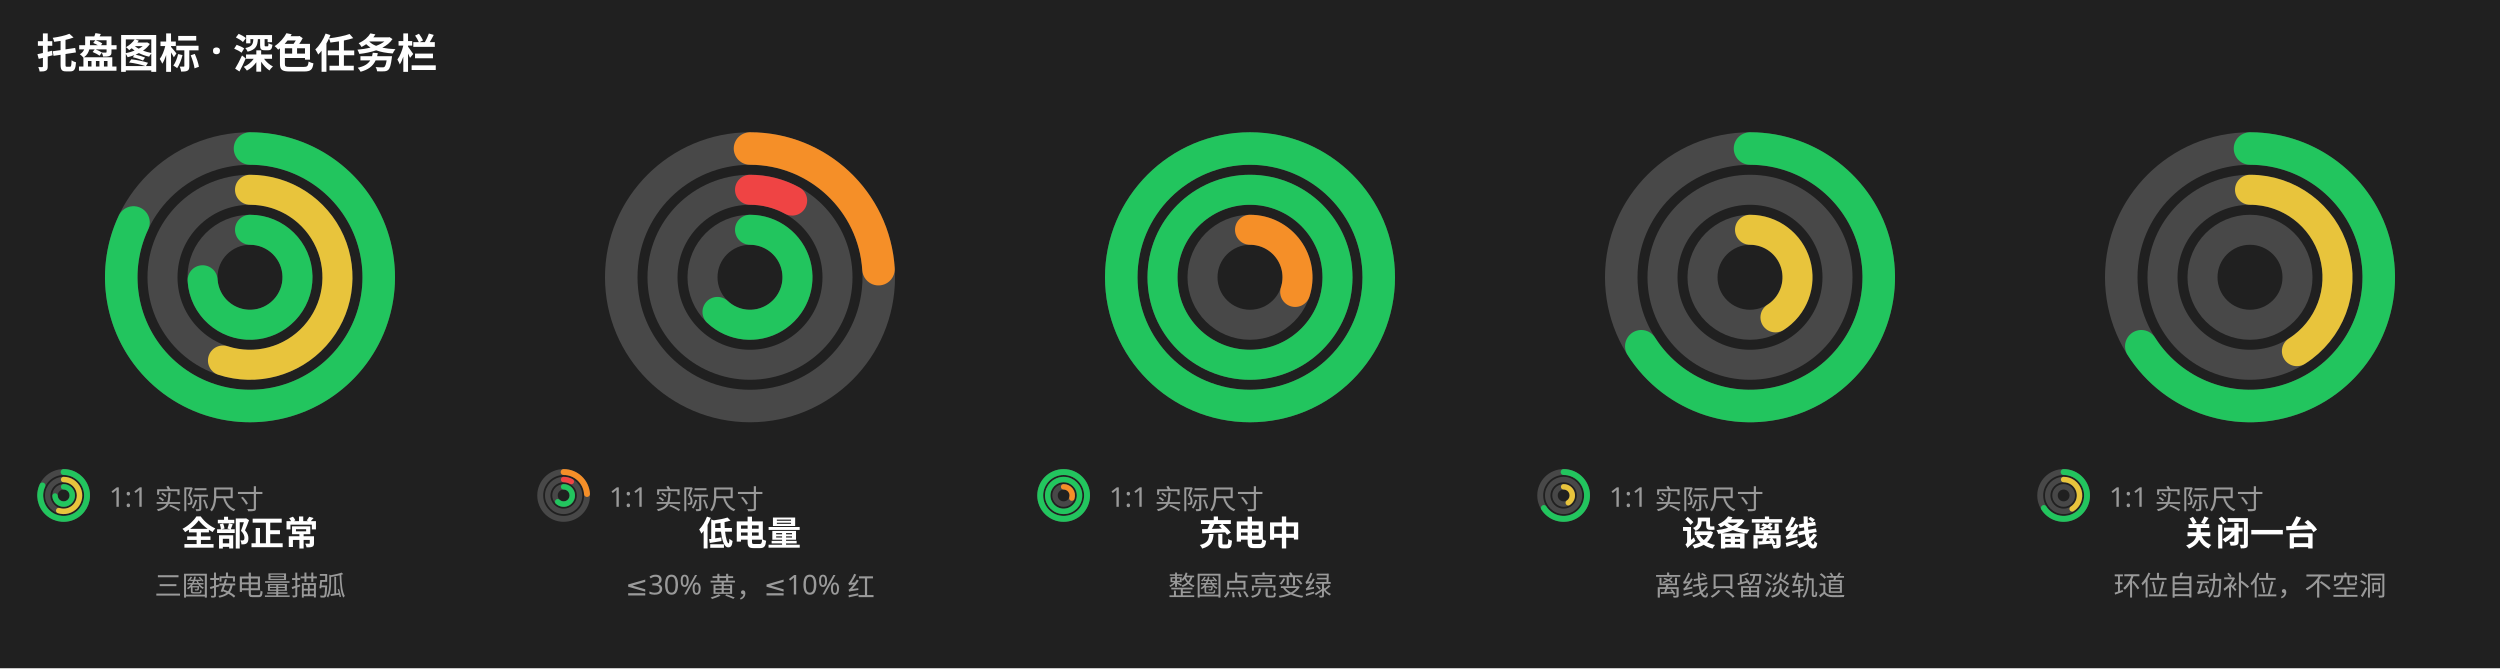
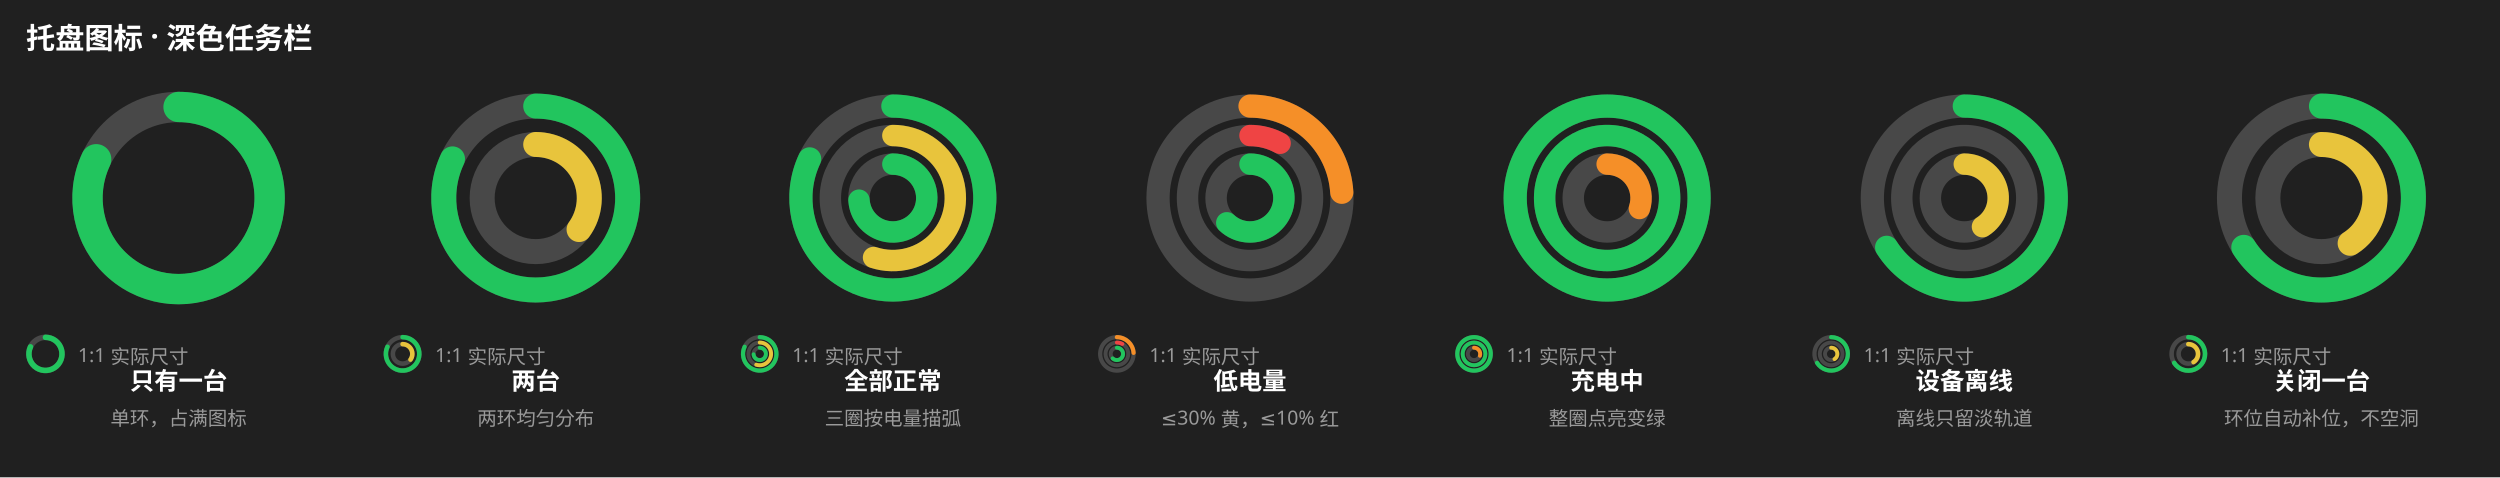
- <svg xmlns="http://www.w3.org/2000/svg" width="1100" height="294" viewBox="0 0 1100 294" font-family="'Microsoft YaHei UI','PingFang SC','Hiragino Sans GB','Segoe UI',sans-serif">
-   <rect width="1100" height="294" fill="#202020" />
+ <svg xmlns="http://www.w3.org/2000/svg" width="1540" height="294" viewBox="0 0 1540 294" font-family="'Microsoft YaHei UI','PingFang SC','Hiragino Sans GB','Segoe UI',sans-serif">
+   <rect width="1540" height="294" fill="#202020" />
  <text x="16" y="30" font-size="18" font-weight="600" fill="#ffffff">托盘图标 · 深色任务栏</text>
  <g transform="translate(44,56)">
+     <circle cx="66" cy="66" r="56.1" fill="none" stroke="#ffffff" stroke-opacity="0.18" stroke-width="18.7" />
+     <path d="M 66 9.9 A 56.1 56.1 0 1 1 15.24 42.11" fill="none" stroke="#22c55e" stroke-width="18.7" stroke-linecap="round" />
+   </g>
+   <g transform="translate(16,206)">
+     <circle cx="12" cy="12" r="10.2" fill="none" stroke="#ffffff" stroke-opacity="0.18" stroke-width="3.4" />
+     <path d="M 12 1.8 A 10.2 10.2 0 1 1 2.77 7.66" fill="none" stroke="#22c55e" stroke-width="3.4" stroke-linecap="round" />
+   </g>
+   <text x="48" y="223" font-size="12" fill="#9a9a9a">1:1 实际尺寸</text>
+   <text x="110" y="240" font-size="15" font-weight="600" text-anchor="middle" fill="#ffffff">只有一台</text>
+   <text x="110" y="262" font-size="12" text-anchor="middle" fill="#9a9a9a">单环，占满图标</text>
+   <g transform="translate(264,56)">
+     <circle cx="66" cy="66" r="56.65" fill="none" stroke="#ffffff" stroke-opacity="0.18" stroke-width="15.4" />
+     <path d="M 66 9.35 A 56.65 56.65 0 1 1 14.74 41.88" fill="none" stroke="#22c55e" stroke-width="15.4" stroke-linecap="round" />
+     <circle cx="66" cy="66" r="33" fill="none" stroke="#ffffff" stroke-opacity="0.18" stroke-width="15.4" />
+     <path d="M 66 33 A 33 33 0 0 1 92.7 85.4" fill="none" stroke="#e8c43c" stroke-width="15.4" stroke-linecap="round" />
+   </g>
+   <g transform="translate(236,206)">
+     <circle cx="12" cy="12" r="10.3" fill="none" stroke="#ffffff" stroke-opacity="0.18" stroke-width="2.8" />
+     <path d="M 12 1.7 A 10.3 10.3 0 1 1 2.68 7.61" fill="none" stroke="#22c55e" stroke-width="2.8" stroke-linecap="round" />
+     <circle cx="12" cy="12" r="6" fill="none" stroke="#ffffff" stroke-opacity="0.18" stroke-width="2.8" />
+     <path d="M 12 6 A 6 6 0 0 1 16.85 15.53" fill="none" stroke="#e8c43c" stroke-width="2.8" stroke-linecap="round" />
+   </g>
+   <text x="268" y="223" font-size="12" fill="#9a9a9a">1:1 实际尺寸</text>
+   <text x="330" y="240" font-size="15" font-weight="600" text-anchor="middle" fill="#ffffff">两台</text>
+   <text x="330" y="262" font-size="12" text-anchor="middle" fill="#9a9a9a">两环均匀分布</text>
+   <g transform="translate(484,56)">
    <circle cx="66" cy="66" r="56.65" fill="none" stroke="#ffffff" stroke-opacity="0.18" stroke-width="14.3" />
    <path d="M 66 9.35 A 56.65 56.65 0 1 1 14.74 41.88" fill="none" stroke="#22c55e" stroke-width="14.3" stroke-linecap="round" />
    <circle cx="66" cy="66" r="38.5" fill="none" stroke="#ffffff" stroke-opacity="0.18" stroke-width="13.2" />
    <path d="M 66 27.5 A 38.5 38.5 0 1 1 54.1 102.62" fill="none" stroke="#e8c43c" stroke-width="13.2" stroke-linecap="round" />
    <circle cx="66" cy="66" r="20.9" fill="none" stroke="#ffffff" stroke-opacity="0.18" stroke-width="13.2" />
    <path d="M 66 45.1 A 20.9 20.9 0 1 1 45.14 67.31" fill="none" stroke="#22c55e" stroke-width="13.2" stroke-linecap="round" />
  </g>
-   <g transform="translate(16,206)">
+   <g transform="translate(456,206)">
    <circle cx="12" cy="12" r="10.3" fill="none" stroke="#ffffff" stroke-opacity="0.18" stroke-width="2.6" />
    <path d="M 12 1.7 A 10.3 10.3 0 1 1 2.68 7.61" fill="none" stroke="#22c55e" stroke-width="2.6" stroke-linecap="round" />
    <circle cx="12" cy="12" r="7" fill="none" stroke="#ffffff" stroke-opacity="0.18" stroke-width="2.4" />
    <path d="M 12 5 A 7 7 0 1 1 9.84 18.66" fill="none" stroke="#e8c43c" stroke-width="2.4" stroke-linecap="round" />
    <circle cx="12" cy="12" r="3.8" fill="none" stroke="#ffffff" stroke-opacity="0.18" stroke-width="2.4" />
    <path d="M 12 8.2 A 3.8 3.8 0 1 1 8.21 12.24" fill="none" stroke="#22c55e" stroke-width="2.4" stroke-linecap="round" />
  </g>
-   <text x="48" y="223" font-size="12" fill="#9a9a9a">1:1 实际尺寸</text>
-   <text x="110" y="240" font-size="15" font-weight="600" text-anchor="middle" fill="#ffffff">全部正常</text>
-   <text x="110" y="262" font-size="12" text-anchor="middle" fill="#9a9a9a">三圈按电量描弧</text>
-   <g transform="translate(264,56)">
+   <text x="488" y="223" font-size="12" fill="#9a9a9a">1:1 实际尺寸</text>
+   <text x="550" y="240" font-size="15" font-weight="600" text-anchor="middle" fill="#ffffff">全部正常</text>
+   <text x="550" y="262" font-size="12" text-anchor="middle" fill="#9a9a9a">三圈按电量描弧</text>
+   <g transform="translate(704,56)">
    <circle cx="66" cy="66" r="56.65" fill="none" stroke="#ffffff" stroke-opacity="0.18" stroke-width="14.3" />
    <path d="M 66 9.35 A 56.65 56.65 0 0 1 122.54 62.44" fill="none" stroke="#f58f28" stroke-width="14.3" stroke-linecap="round" />
    <circle cx="66" cy="66" r="38.5" fill="none" stroke="#ffffff" stroke-opacity="0.18" stroke-width="13.2" />
    <path d="M 66 27.5 A 38.5 38.5 0 0 1 84.55 32.26" fill="none" stroke="#ef4444" stroke-width="13.2" stroke-linecap="round" />
    <circle cx="66" cy="66" r="20.9" fill="none" stroke="#ffffff" stroke-opacity="0.18" stroke-width="13.2" />
    <path d="M 66 45.1 A 20.9 20.9 0 1 1 51.69 81.24" fill="none" stroke="#22c55e" stroke-width="13.2" stroke-linecap="round" />
  </g>
-   <g transform="translate(236,206)">
+   <g transform="translate(676,206)">
    <circle cx="12" cy="12" r="10.3" fill="none" stroke="#ffffff" stroke-opacity="0.18" stroke-width="2.6" />
    <path d="M 12 1.7 A 10.3 10.3 0 0 1 22.28 11.35" fill="none" stroke="#f58f28" stroke-width="2.6" stroke-linecap="round" />
    <circle cx="12" cy="12" r="7" fill="none" stroke="#ffffff" stroke-opacity="0.18" stroke-width="2.4" />
    <path d="M 12 5 A 7 7 0 0 1 15.37 5.87" fill="none" stroke="#ef4444" stroke-width="2.4" stroke-linecap="round" />
    <circle cx="12" cy="12" r="3.8" fill="none" stroke="#ffffff" stroke-opacity="0.18" stroke-width="2.4" />
    <path d="M 12 8.2 A 3.8 3.8 0 1 1 9.4 14.77" fill="none" stroke="#22c55e" stroke-width="2.4" stroke-linecap="round" />
  </g>
-   <text x="268" y="223" font-size="12" fill="#9a9a9a">1:1 实际尺寸</text>
-   <text x="330" y="240" font-size="15" font-weight="600" text-anchor="middle" fill="#ffffff">低电量</text>
-   <text x="330" y="262" font-size="12" text-anchor="middle" fill="#9a9a9a">≤30% 黄，≤10% 红</text>
-   <g transform="translate(484,56)">
+   <text x="708" y="223" font-size="12" fill="#9a9a9a">1:1 实际尺寸</text>
+   <text x="770" y="240" font-size="15" font-weight="600" text-anchor="middle" fill="#ffffff">低电量</text>
+   <text x="770" y="262" font-size="12" text-anchor="middle" fill="#9a9a9a">≤30% 黄，≤10% 红</text>
+   <g transform="translate(924,56)">
    <circle cx="66" cy="66" r="56.65" fill="none" stroke="#ffffff" stroke-opacity="0.18" stroke-width="14.3" />
    <circle cx="66" cy="66" r="56.65" fill="none" stroke="#22c55e" stroke-width="14.3" stroke-linecap="round" />
    <circle cx="66" cy="66" r="38.5" fill="none" stroke="#ffffff" stroke-opacity="0.18" stroke-width="13.2" />
    <circle cx="66" cy="66" r="38.5" fill="none" stroke="#22c55e" stroke-width="13.2" stroke-linecap="round" />
    <circle cx="66" cy="66" r="20.9" fill="none" stroke="#ffffff" stroke-opacity="0.18" stroke-width="13.2" />
    <path d="M 66 45.1 A 20.9 20.9 0 0 1 85.88 72.46" fill="none" stroke="#f58f28" stroke-width="13.2" stroke-linecap="round" />
  </g>
-   <g transform="translate(456,206)">
+   <g transform="translate(896,206)">
    <circle cx="12" cy="12" r="10.3" fill="none" stroke="#ffffff" stroke-opacity="0.18" stroke-width="2.6" />
    <circle cx="12" cy="12" r="10.3" fill="none" stroke="#22c55e" stroke-width="2.6" stroke-linecap="round" />
    <circle cx="12" cy="12" r="7" fill="none" stroke="#ffffff" stroke-opacity="0.18" stroke-width="2.4" />
    <circle cx="12" cy="12" r="7" fill="none" stroke="#22c55e" stroke-width="2.4" stroke-linecap="round" />
    <circle cx="12" cy="12" r="3.8" fill="none" stroke="#ffffff" stroke-opacity="0.18" stroke-width="2.4" />
    <path d="M 12 8.2 A 3.8 3.8 0 0 1 15.61 13.17" fill="none" stroke="#f58f28" stroke-width="2.4" stroke-linecap="round" />
  </g>
-   <text x="488" y="223" font-size="12" fill="#9a9a9a">1:1 实际尺寸</text>
-   <text x="550" y="240" font-size="15" font-weight="600" text-anchor="middle" fill="#ffffff">充电中</text>
-   <text x="550" y="262" font-size="12" text-anchor="middle" fill="#9a9a9a">整圈点亮变绿</text>
-   <g transform="translate(704,56)">
+   <text x="928" y="223" font-size="12" fill="#9a9a9a">1:1 实际尺寸</text>
+   <text x="990" y="240" font-size="15" font-weight="600" text-anchor="middle" fill="#ffffff">充电中</text>
+   <text x="990" y="262" font-size="12" text-anchor="middle" fill="#9a9a9a">整圈点亮变绿</text>
+   <g transform="translate(1144,56)">
    <circle cx="66" cy="66" r="56.65" fill="none" stroke="#ffffff" stroke-opacity="0.18" stroke-width="14.3" />
    <path d="M 66 9.35 A 56.65 56.65 0 1 1 18.17 96.35" fill="none" stroke="#22c55e" stroke-width="14.3" stroke-linecap="round" />
    <circle cx="66" cy="66" r="38.5" fill="none" stroke="#ffffff" stroke-opacity="0.18" stroke-width="13.2" />
    <circle cx="66" cy="66" r="20.9" fill="none" stroke="#ffffff" stroke-opacity="0.18" stroke-width="13.2" />
    <path d="M 66 45.1 A 20.9 20.9 0 0 1 77.2 83.65" fill="none" stroke="#e8c43c" stroke-width="13.2" stroke-linecap="round" />
  </g>
-   <g transform="translate(676,206)">
+   <g transform="translate(1116,206)">
    <circle cx="12" cy="12" r="10.3" fill="none" stroke="#ffffff" stroke-opacity="0.18" stroke-width="2.6" />
    <path d="M 12 1.7 A 10.3 10.3 0 1 1 3.3 17.52" fill="none" stroke="#22c55e" stroke-width="2.6" stroke-linecap="round" />
    <circle cx="12" cy="12" r="7" fill="none" stroke="#ffffff" stroke-opacity="0.18" stroke-width="2.4" />
    <circle cx="12" cy="12" r="3.8" fill="none" stroke="#ffffff" stroke-opacity="0.18" stroke-width="2.4" />
    <path d="M 12 8.2 A 3.8 3.8 0 0 1 14.04 15.21" fill="none" stroke="#e8c43c" stroke-width="2.4" stroke-linecap="round" />
  </g>
-   <text x="708" y="223" font-size="12" fill="#9a9a9a">1:1 实际尺寸</text>
-   <text x="770" y="240" font-size="15" font-weight="600" text-anchor="middle" fill="#ffffff">设备离线</text>
-   <text x="770" y="262" font-size="12" text-anchor="middle" fill="#9a9a9a">离线只留淡轨道</text>
-   <g transform="translate(924,56)">
-     <circle cx="66" cy="66" r="56.65" fill="none" stroke="#ffffff" stroke-opacity="0.18" stroke-width="14.3" />
-     <path d="M 66 9.35 A 56.65 56.65 0 1 1 18.17 96.35" fill="none" stroke="#22c55e" stroke-width="14.3" stroke-linecap="round" />
-     <circle cx="66" cy="66" r="38.5" fill="none" stroke="#ffffff" stroke-opacity="0.18" stroke-width="13.2" />
-     <path d="M 66 27.5 A 38.5 38.5 0 0 1 86.63 98.51" fill="none" stroke="#e8c43c" stroke-width="13.2" stroke-linecap="round" />
-     <circle cx="66" cy="66" r="20.9" fill="none" stroke="#ffffff" stroke-opacity="0.18" stroke-width="13.2" />
+   <text x="1148" y="223" font-size="12" fill="#9a9a9a">1:1 实际尺寸</text>
+   <text x="1210" y="240" font-size="15" font-weight="600" text-anchor="middle" fill="#ffffff">设备离线</text>
+   <text x="1210" y="262" font-size="12" text-anchor="middle" fill="#9a9a9a">离线只留淡轨道</text>
+   <g transform="translate(1364,56)">
+     <circle cx="66" cy="66" r="56.65" fill="none" stroke="#ffffff" stroke-opacity="0.18" stroke-width="15.4" />
+     <path d="M 66 9.35 A 56.65 56.65 0 1 1 18.17 96.35" fill="none" stroke="#22c55e" stroke-width="15.4" stroke-linecap="round" />
+     <circle cx="66" cy="66" r="33" fill="none" stroke="#ffffff" stroke-opacity="0.18" stroke-width="15.4" />
+     <path d="M 66 33 A 33 33 0 0 1 83.68 93.86" fill="none" stroke="#e8c43c" stroke-width="15.4" stroke-linecap="round" />
  </g>
-   <g transform="translate(896,206)">
-     <circle cx="12" cy="12" r="10.3" fill="none" stroke="#ffffff" stroke-opacity="0.18" stroke-width="2.6" />
-     <path d="M 12 1.7 A 10.3 10.3 0 1 1 3.3 17.52" fill="none" stroke="#22c55e" stroke-width="2.6" stroke-linecap="round" />
-     <circle cx="12" cy="12" r="7" fill="none" stroke="#ffffff" stroke-opacity="0.18" stroke-width="2.4" />
-     <path d="M 12 5 A 7 7 0 0 1 15.75 17.91" fill="none" stroke="#e8c43c" stroke-width="2.4" stroke-linecap="round" />
-     <circle cx="12" cy="12" r="3.8" fill="none" stroke="#ffffff" stroke-opacity="0.18" stroke-width="2.4" />
+   <g transform="translate(1336,206)">
+     <circle cx="12" cy="12" r="10.3" fill="none" stroke="#ffffff" stroke-opacity="0.18" stroke-width="2.8" />
+     <path d="M 12 1.7 A 10.3 10.3 0 1 1 3.3 17.52" fill="none" stroke="#22c55e" stroke-width="2.8" stroke-linecap="round" />
+     <circle cx="12" cy="12" r="6" fill="none" stroke="#ffffff" stroke-opacity="0.18" stroke-width="2.8" />
+     <path d="M 12 6 A 6 6 0 0 1 15.21 17.07" fill="none" stroke="#e8c43c" stroke-width="2.8" stroke-linecap="round" />
  </g>
-   <text x="928" y="223" font-size="12" fill="#9a9a9a">1:1 实际尺寸</text>
-   <text x="990" y="240" font-size="15" font-weight="600" text-anchor="middle" fill="#ffffff">关闭一台</text>
-   <text x="990" y="262" font-size="12" text-anchor="middle" fill="#9a9a9a">环位自动补位，不空洞</text>
+   <text x="1368" y="223" font-size="12" fill="#9a9a9a">1:1 实际尺寸</text>
+   <text x="1430" y="240" font-size="15" font-weight="600" text-anchor="middle" fill="#ffffff">关闭一台</text>
+   <text x="1430" y="262" font-size="12" text-anchor="middle" fill="#9a9a9a">环位自动补位，不空洞</text>
</svg>
